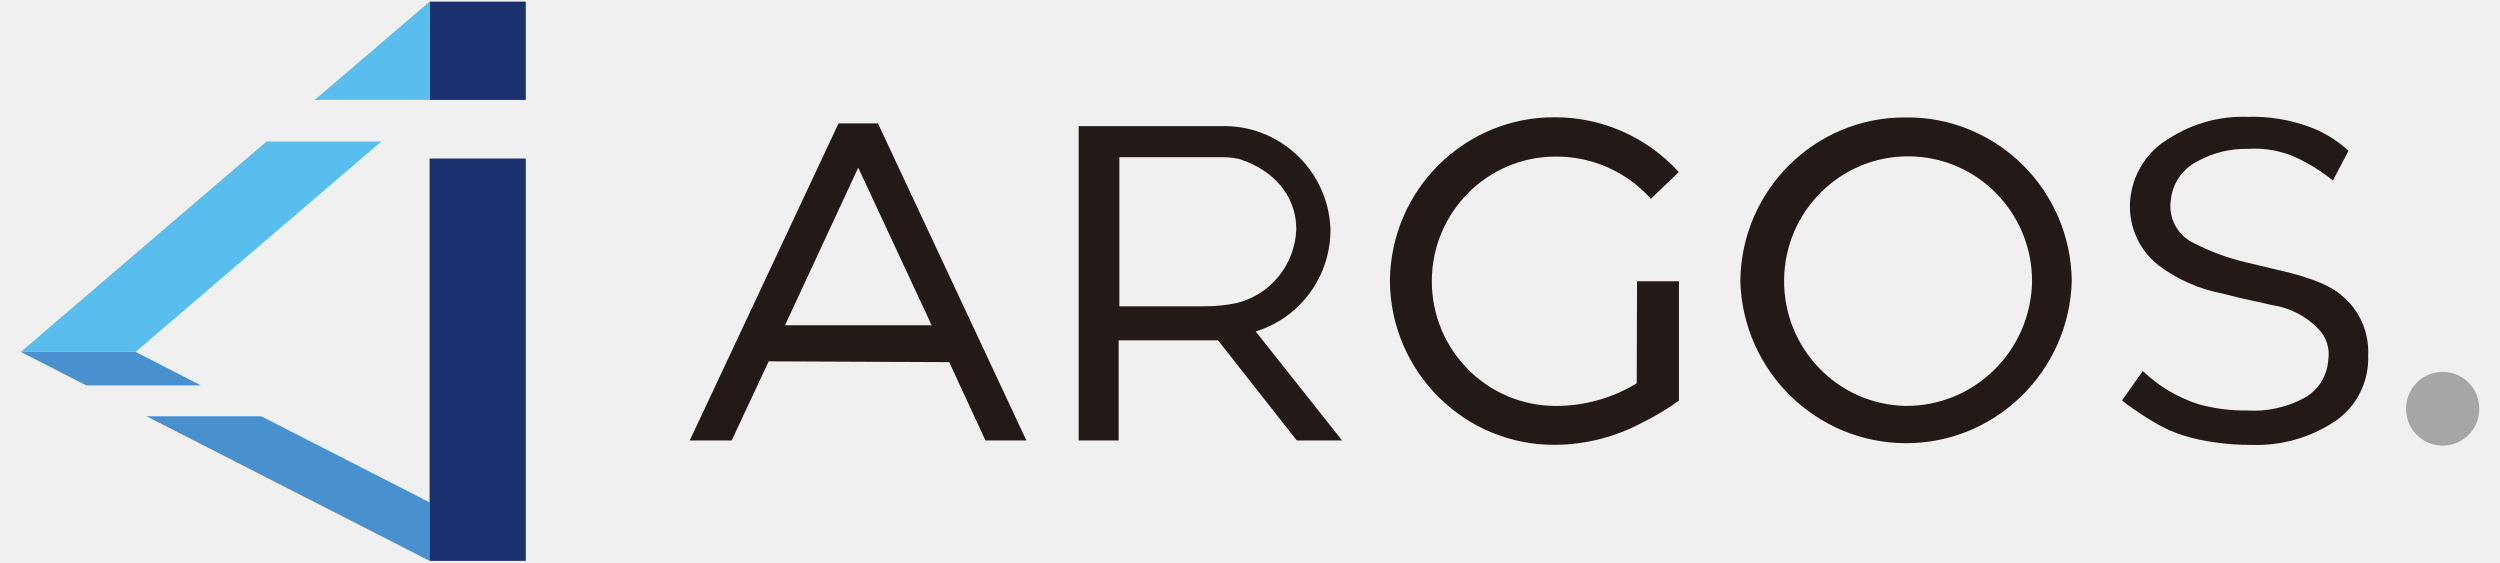
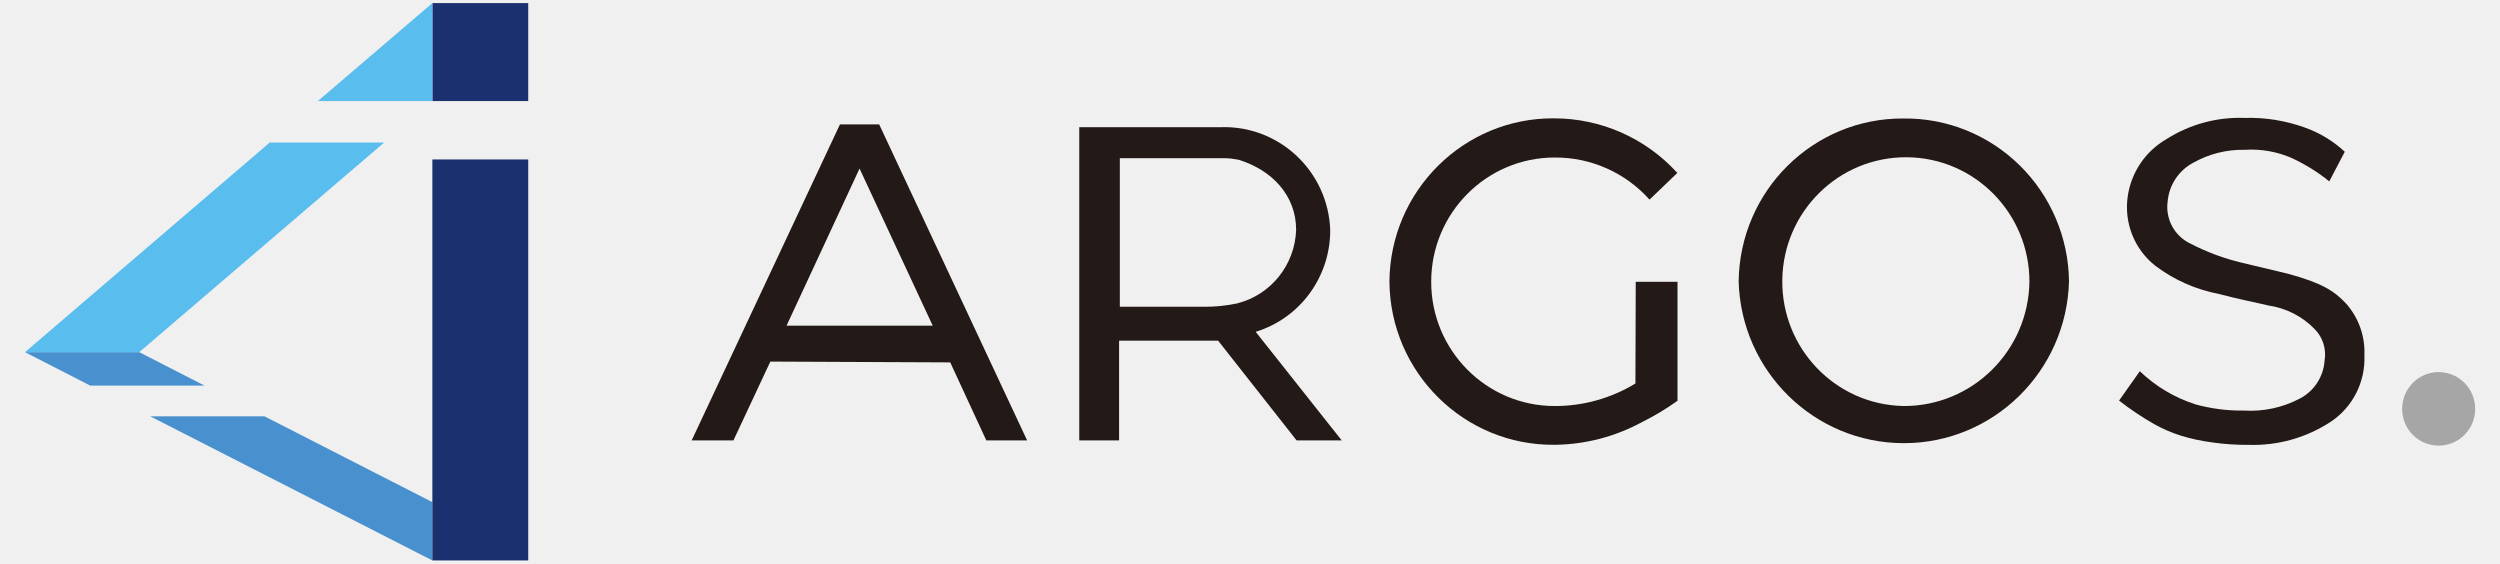
- <svg xmlns="http://www.w3.org/2000/svg" width="120px" height="27px" viewBox="0 0 118 27" version="1.1">
-   <g id="surface1">
-     <path style=" stroke:none;fill-rule:nonzero;fill:rgb(13.725%,9.804%,8.627%);fill-opacity:1;" d="M 39.25 5.922 L 41.141 5.922 L 48.266 21.141 L 46.301 21.141 L 44.562 17.383 L 35.898 17.344 L 34.121 21.141 L 32.109 21.141 Z M 36.68 15.613 L 43.719 15.613 L 40.195 8.047 Z M 36.68 15.613 " />
-     <path style=" stroke:none;fill-rule:nonzero;fill:rgb(13.725%,9.804%,8.627%);fill-opacity:1;" d="M 101.855 17.809 C 102.617 18.539 103.535 19.086 104.539 19.406 C 105.297 19.613 106.078 19.715 106.859 19.703 C 107.789 19.762 108.719 19.566 109.547 19.133 C 110.238 18.781 110.699 18.086 110.754 17.305 C 110.848 16.75 110.676 16.184 110.281 15.785 C 109.68 15.16 108.891 14.762 108.035 14.641 C 107.621 14.535 106.586 14.336 105.66 14.086 C 104.555 13.875 103.512 13.414 102.613 12.738 C 101.605 11.953 101.094 10.684 101.27 9.414 C 101.43 8.246 102.117 7.223 103.129 6.637 C 104.254 5.918 105.57 5.559 106.902 5.609 C 107.891 5.578 108.875 5.738 109.809 6.074 C 110.52 6.328 111.172 6.723 111.727 7.238 L 110.98 8.664 C 110.434 8.223 109.836 7.852 109.203 7.555 C 108.484 7.234 107.699 7.094 106.914 7.145 C 106.043 7.125 105.184 7.34 104.426 7.77 C 103.727 8.141 103.262 8.844 103.195 9.637 C 103.082 10.48 103.527 11.305 104.297 11.664 C 105.078 12.07 105.91 12.379 106.766 12.582 L 108.988 13.113 C 110.605 13.555 111.211 13.926 111.801 14.562 C 112.402 15.246 112.715 16.141 112.672 17.055 C 112.723 18.324 112.113 19.531 111.062 20.234 C 109.883 21.012 108.496 21.402 107.09 21.355 C 106.5 21.359 105.91 21.32 105.324 21.234 C 104.812 21.168 104.309 21.059 103.816 20.906 C 103.375 20.766 102.949 20.582 102.547 20.355 C 101.957 20.02 101.391 19.641 100.855 19.223 Z M 101.855 17.809 " />
-     <path style=" stroke:none;fill-rule:nonzero;fill:rgb(13.725%,9.804%,8.627%);fill-opacity:1;" d="M 90.469 5.637 C 86.125 5.609 82.582 9.121 82.535 13.492 C 82.66 17.824 86.188 21.273 90.492 21.273 C 94.797 21.273 98.32 17.824 98.445 13.492 C 98.426 11.387 97.57 9.371 96.074 7.898 C 94.578 6.426 92.562 5.609 90.469 5.637 M 90.469 19.484 C 87.195 19.418 84.594 16.707 84.637 13.414 C 84.68 10.121 87.355 7.48 90.629 7.504 C 93.898 7.523 96.539 10.199 96.539 13.492 C 96.492 16.832 93.781 19.504 90.469 19.484 " />
-     <path style=" stroke:none;fill-rule:nonzero;fill:rgb(13.725%,9.804%,8.627%);fill-opacity:1;" d="M 77.562 18.398 C 76.391 19.113 75.043 19.488 73.672 19.484 C 70.387 19.484 67.727 16.805 67.727 13.5 C 67.727 10.195 70.387 7.516 73.672 7.516 C 75.414 7.504 77.074 8.238 78.242 9.543 L 79.582 8.258 C 78.059 6.582 75.902 5.629 73.645 5.629 C 69.297 5.598 65.746 9.121 65.715 13.5 C 65.758 17.879 69.32 21.395 73.672 21.352 C 75.145 21.336 76.59 20.961 77.887 20.254 C 78.48 19.961 79.051 19.617 79.59 19.23 L 79.59 13.5 L 77.578 13.5 Z M 77.562 18.398 " />
-     <path style=" stroke:none;fill-rule:nonzero;fill:rgb(13.725%,9.804%,8.627%);fill-opacity:1;" d="M 59.273 15.91 C 61.414 15.254 62.875 13.258 62.863 11 C 62.758 8.164 60.391 5.953 57.574 6.055 L 50.777 6.055 L 50.777 21.141 L 52.695 21.141 L 52.695 16.336 L 57.465 16.336 L 61.246 21.141 L 63.418 21.141 Z M 56.754 14.703 L 52.73 14.703 L 52.73 7.547 L 57.773 7.547 C 58 7.551 58.227 7.578 58.445 7.621 C 60.062 8.117 61.223 9.344 61.223 11 C 61.164 12.695 59.996 14.145 58.359 14.547 C 57.844 14.652 57.316 14.707 56.789 14.703 " />
-     <path style=" stroke:none;fill-rule:nonzero;fill:rgb(65.098%,65.098%,65.49%);fill-opacity:1;" d="M 114.492 19.621 C 114.492 18.902 114.918 18.258 115.578 17.984 C 116.234 17.711 116.992 17.863 117.496 18.371 C 117.996 18.879 118.145 19.641 117.871 20.305 C 117.598 20.965 116.953 21.395 116.242 21.391 C 115.777 21.391 115.328 21.203 115 20.871 C 114.672 20.539 114.488 20.09 114.492 19.621 " />
-     <path style=" stroke:none;fill-rule:nonzero;fill:rgb(28.627%,56.863%,80.784%);fill-opacity:1;" d="M 8.645 18.5 L 5.504 16.891 L 0 16.891 L 3.141 18.5 Z M 8.645 18.5 " />
-     <path style=" stroke:none;fill-rule:nonzero;fill:rgb(28.627%,56.863%,80.784%);fill-opacity:1;" d="M 11.535 19.98 L 6.031 19.98 L 19.621 26.922 L 19.621 24.113 Z M 11.535 19.98 " />
-     <path style=" stroke:none;fill-rule:nonzero;fill:rgb(10.196%,18.824%,43.529%);fill-opacity:1;" d="M 19.621 7.609 L 24.238 7.609 L 24.238 26.922 L 19.621 26.922 Z M 19.621 7.609 " />
-     <path style=" stroke:none;fill-rule:nonzero;fill:rgb(10.196%,18.824%,43.529%);fill-opacity:1;" d="M 19.621 0.078 L 24.238 0.078 L 24.238 4.797 L 19.621 4.797 Z M 19.621 0.078 " />
-     <path style=" stroke:none;fill-rule:nonzero;fill:rgb(34.902%,74.118%,92.941%);fill-opacity:1;" d="M 19.621 4.797 L 19.621 0.078 L 14.105 4.797 Z M 19.621 4.797 " />
-     <path style=" stroke:none;fill-rule:nonzero;fill:rgb(34.902%,74.118%,92.941%);fill-opacity:1;" d="M 11.789 6.793 L 0 16.891 L 5.504 16.891 L 17.301 6.793 Z M 11.789 6.793 " />
+ <svg xmlns="http://www.w3.org/2000/svg" width="297" height="67" viewBox="0 0 297 67" fill="none">
+   <g clip-path="url(#clip0_144_1016)">
+     <path d="M99.784 14.782H104.447L122.022 52.321H117.175L112.888 43.052L91.516 42.956L87.132 52.321H82.17L99.784 14.782ZM93.443 38.687H110.806L102.115 20.023L93.443 38.687Z" fill="#231916" />
+     <path d="M254.21 44.102C256.089 45.903 258.354 47.252 260.83 48.042C262.699 48.553 264.626 48.804 266.553 48.775C268.847 48.919 271.14 48.437 273.182 47.368C274.888 46.501 276.025 44.786 276.16 42.858C276.391 41.49 275.967 40.093 274.994 39.11C273.51 37.569 271.564 36.586 269.454 36.287C268.432 36.027 265.879 35.536 263.595 34.919C260.868 34.399 258.296 33.262 256.08 31.595C253.594 29.658 252.331 26.526 252.765 23.395C253.16 20.514 254.856 17.989 257.351 16.544C260.126 14.771 263.374 13.885 266.659 14.01C269.097 13.933 271.525 14.328 273.828 15.157C275.582 15.783 277.191 16.756 278.559 18.028L276.719 21.545C275.37 20.456 273.895 19.541 272.335 18.808C270.562 18.018 268.625 17.672 266.688 17.797C264.539 17.749 262.42 18.279 260.55 19.338C258.826 20.254 257.679 21.988 257.515 23.944C257.236 26.025 258.334 28.058 260.232 28.945C262.16 29.947 264.212 30.708 266.322 31.209L271.805 32.52C275.794 33.608 277.287 34.524 278.742 36.094C280.226 37.781 280.997 39.987 280.891 42.242C281.016 45.373 279.513 48.351 276.921 50.085C274.011 52.002 270.591 52.966 267.122 52.85C265.667 52.86 264.212 52.764 262.767 52.552C261.504 52.388 260.261 52.118 259.047 51.742C257.958 51.395 256.908 50.943 255.916 50.384C254.461 49.555 253.064 48.62 251.744 47.59L254.21 44.102Z" fill="#231916" />
+     <path d="M226.123 14.077C215.408 14.01 206.669 22.672 206.553 33.454C206.862 44.14 215.562 52.648 226.181 52.648C236.799 52.648 245.49 44.14 245.798 33.454C245.75 28.261 243.64 23.289 239.95 19.656C236.259 16.024 231.287 14.01 226.123 14.077ZM226.123 48.235C218.048 48.071 211.631 41.384 211.737 33.261C211.843 25.139 218.443 18.625 226.518 18.683C234.583 18.731 241.096 25.331 241.096 33.454C240.981 41.692 234.294 48.283 226.123 48.235Z" fill="#231916" />
+     <path d="M194.288 45.558C191.397 47.321 188.073 48.246 184.691 48.236C176.587 48.236 170.026 41.626 170.026 33.475C170.026 25.323 176.587 18.713 184.691 18.713C188.988 18.684 193.083 20.496 195.964 23.714L199.269 20.544C195.511 16.41 190.193 14.059 184.623 14.059C173.899 13.982 165.141 22.674 165.063 33.475C165.169 44.276 173.957 52.948 184.691 52.842C188.323 52.803 191.888 51.879 195.087 50.135C196.552 49.412 197.959 48.564 199.288 47.61V33.475H194.326L194.288 45.558Z" fill="#231916" />
+     <path d="M149.174 39.42C154.455 37.802 158.058 32.878 158.029 27.309C157.769 20.313 151.93 14.86 144.983 15.11H128.217V52.322H132.948V40.471H144.713L154.04 52.322H159.397L149.174 39.42ZM142.959 36.443H133.035V18.791H145.474C146.033 18.801 146.592 18.868 147.132 18.974C151.121 20.198 153.982 23.223 153.982 27.309C153.838 31.49 150.957 35.065 146.92 36.058C145.648 36.318 144.347 36.453 143.046 36.443" fill="#231916" />
+     <path d="M285.381 48.574C285.381 46.801 286.431 45.211 288.06 44.536C289.678 43.862 291.548 44.238 292.791 45.49C294.024 46.743 294.39 48.622 293.716 50.26C293.041 51.888 291.451 52.948 289.698 52.938C288.551 52.938 287.443 52.476 286.634 51.657C285.824 50.838 285.371 49.73 285.381 48.574Z" fill="#A6A6A7" />
+     <path d="M24.29 45.807L16.543 41.837H2.967L10.714 45.807H24.29Z" fill="#4991CE" />
+     <path d="M31.42 49.459H17.844L51.365 66.582V59.654L31.42 49.459Z" fill="#4991CE" />
+     <path d="M51.365 18.944H62.754V66.581H51.365V18.944Z" fill="#1A306F" />
+     <path d="M51.365 0.367H62.754V12.006H51.365V0.367Z" fill="#1A306F" />
+     <path d="M51.365 12.006V0.367L37.76 12.006H51.365Z" fill="#59BDED" />
+     <path d="M32.047 16.93L2.967 41.838H16.543L45.642 16.93H32.047Z" fill="#59BDED" />
  </g>
+   <defs>
+     <clipPath id="clip0_144_1016">
+       <rect width="296" height="66.6" fill="white" transform="translate(0.5 0.174194)" />
+     </clipPath>
+   </defs>
</svg>
